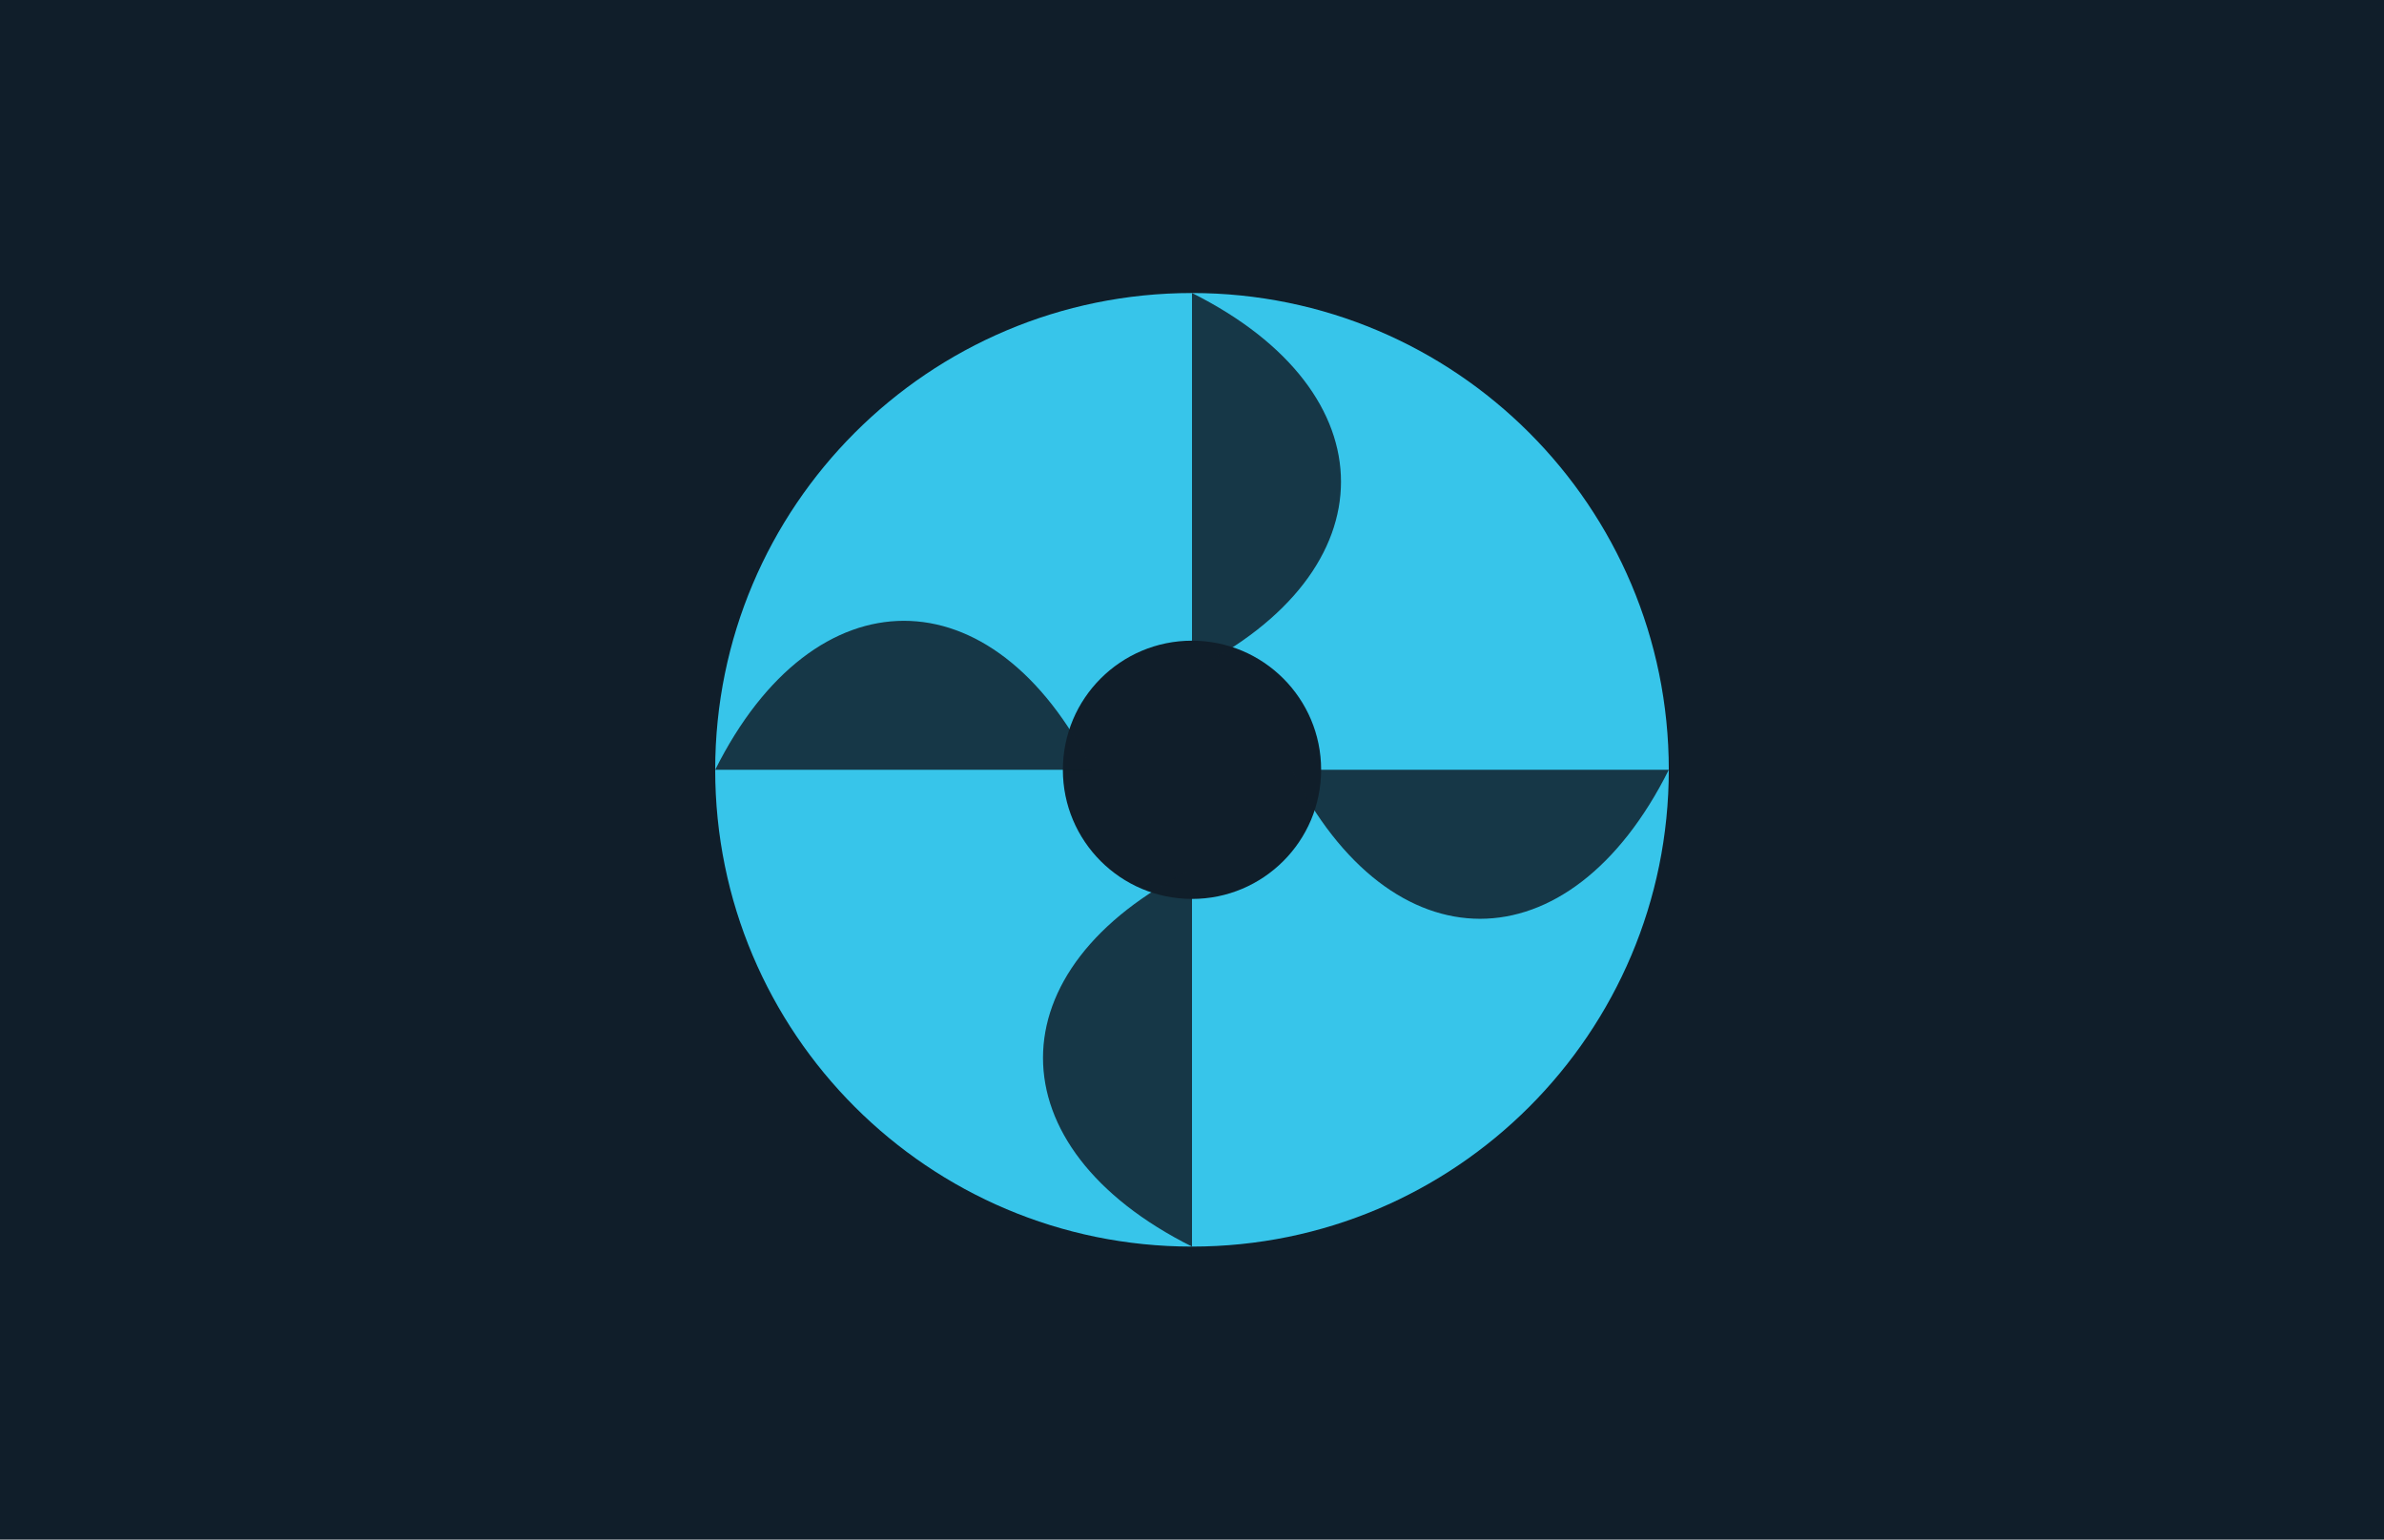
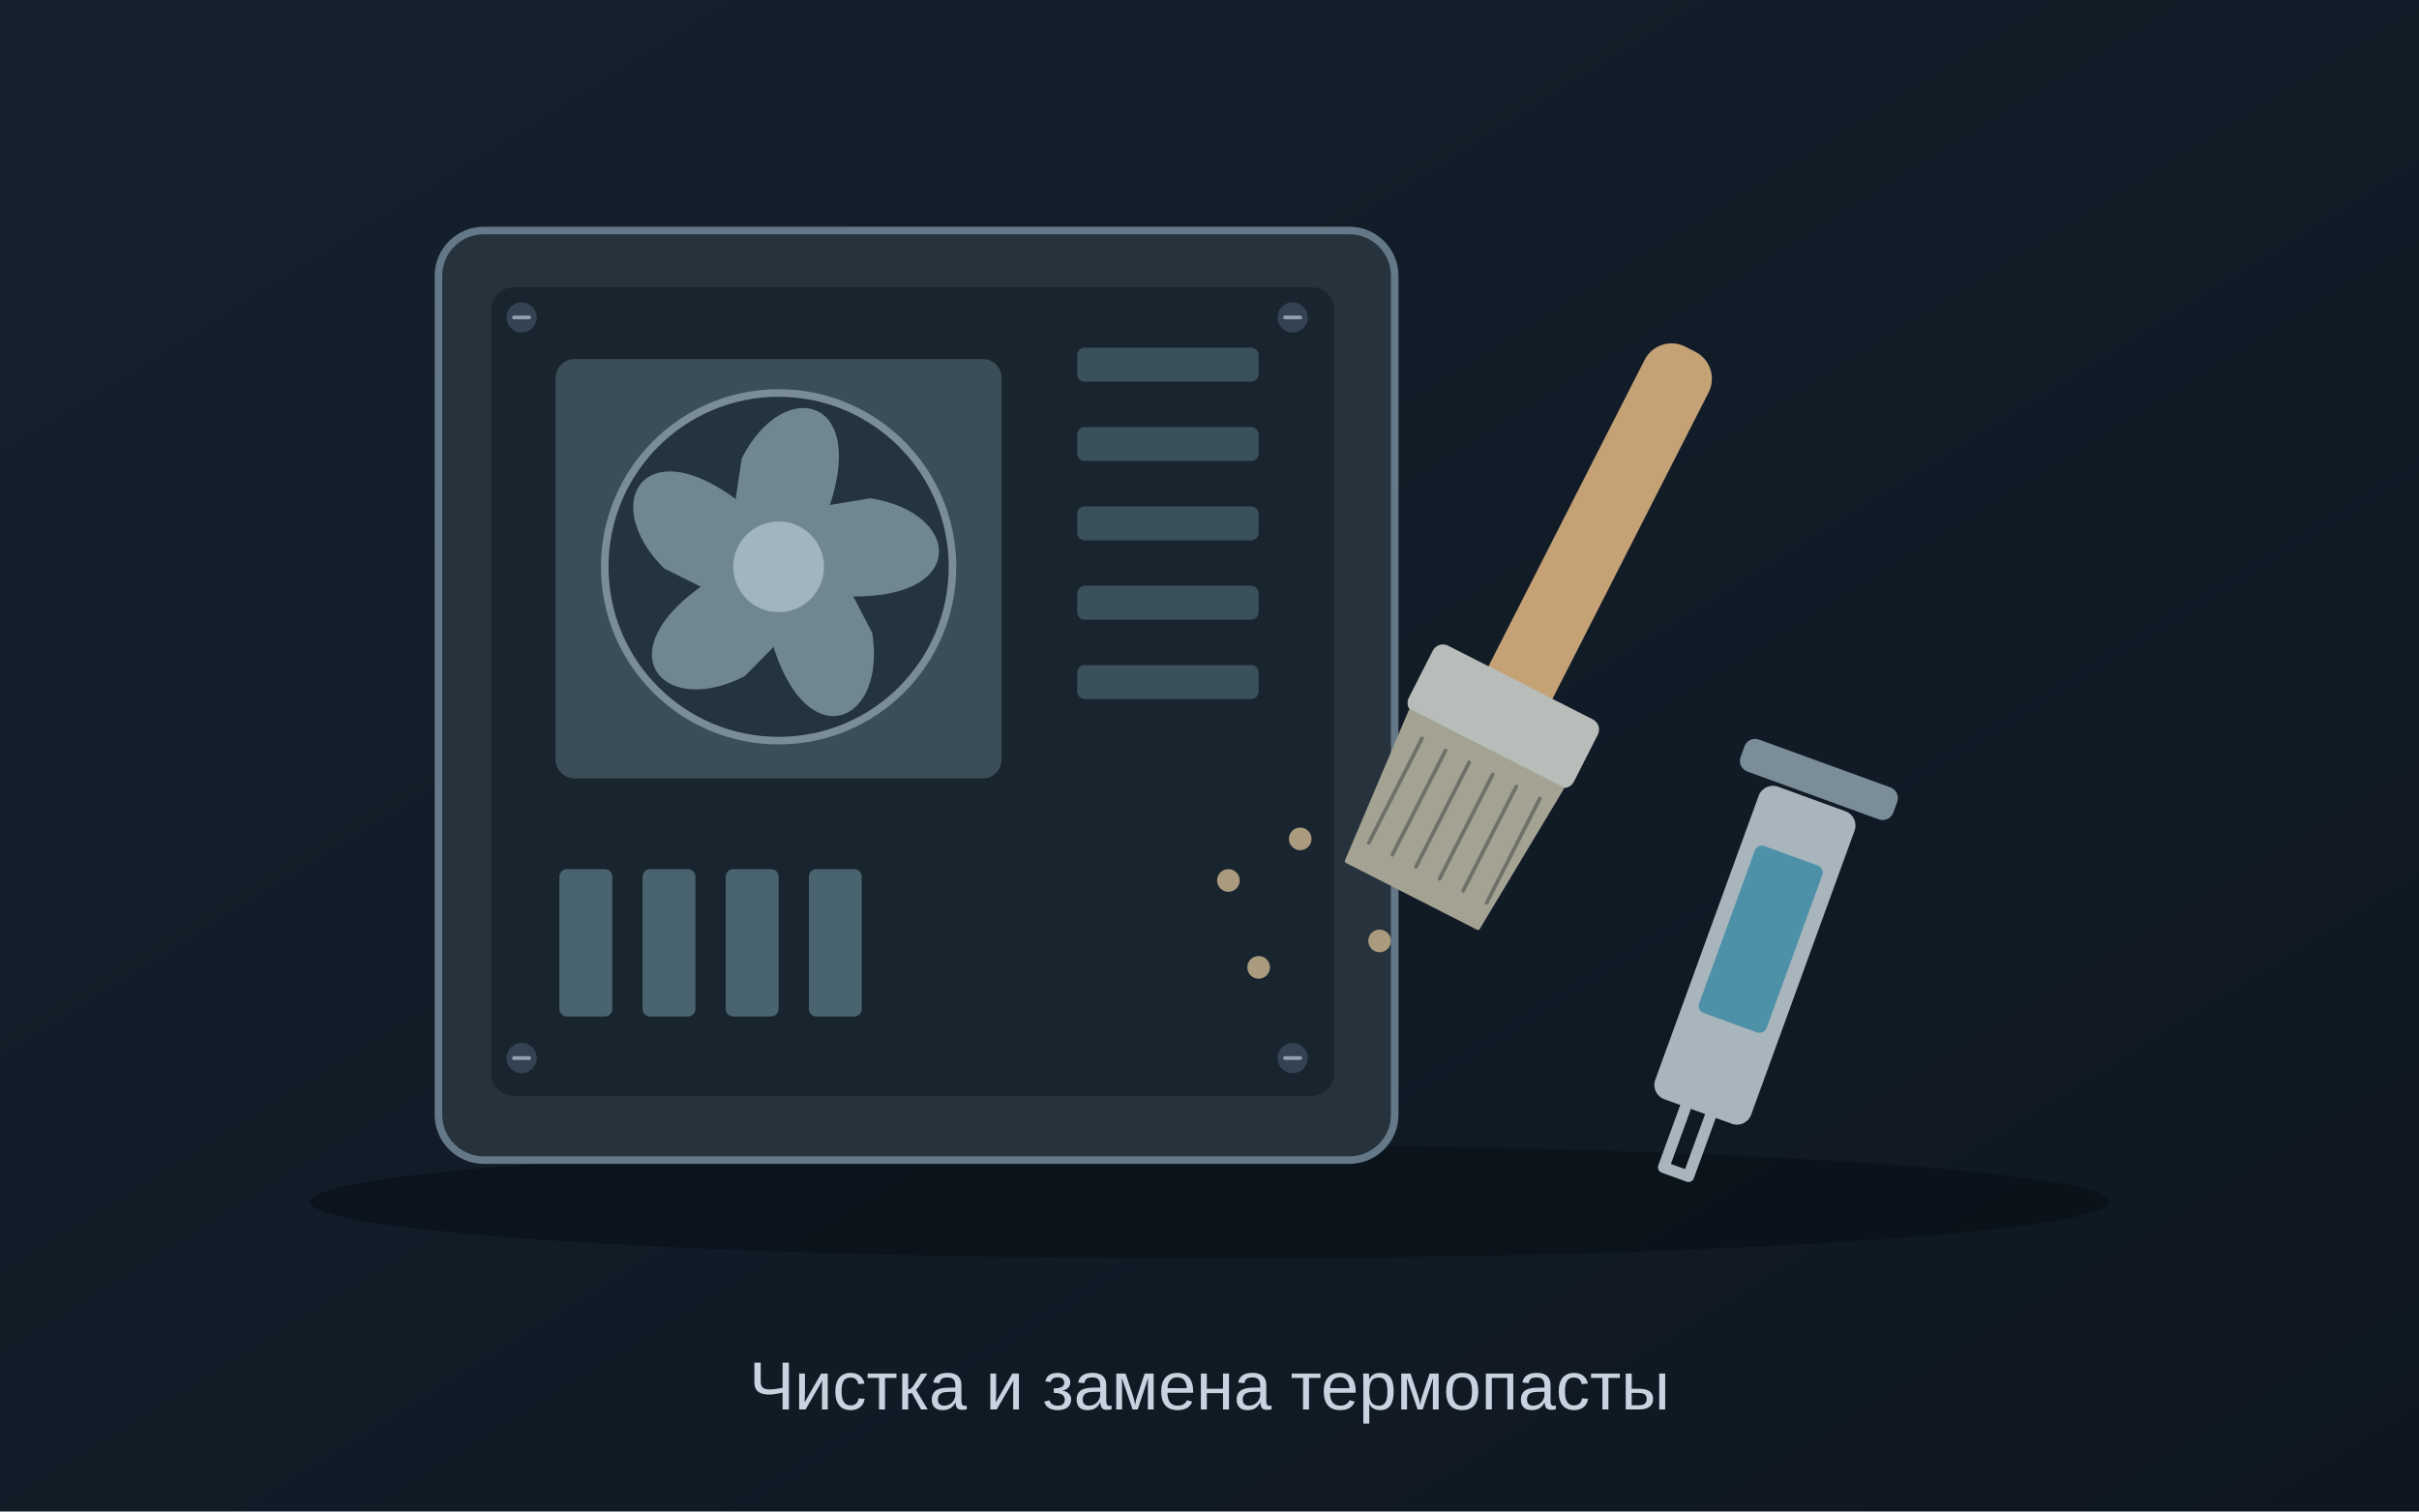
- <svg xmlns="http://www.w3.org/2000/svg" viewBox="0 0 480 310" role="img" aria-label="Чистка системы охлаждения">
-   <rect width="480" height="310" fill="#101e2a" />
-   <circle cx="240" cy="155" r="96" fill="#37c5ea" />
-   <circle cx="240" cy="155" r="26" fill="#101e2a" />
-   <path d="M240 59c40 20 40 56 0 76M336 155c-20 40-56 40-76 0M240 251c-40-20-40-56 0-76M144 155c20-40 56-40 76 0" fill="#101e2a" opacity="0.85" />
+ <svg xmlns="http://www.w3.org/2000/svg" viewBox="0 0 640 400" role="img" aria-labelledby="title desc">
+   <defs>
+     <linearGradient id="bg" x2="1" y2="1">
+       <stop stop-color="#15212e" />
+       <stop offset="1" stop-color="#0e1721" />
+     </linearGradient>
+     <linearGradient id="metal" x2="1" y2="1">
+       <stop stop-color="#657583" />
+       <stop offset=".5" stop-color="#394956" />
+       <stop offset="1" stop-color="#263541" />
+     </linearGradient>
+     <linearGradient id="glass" x2="1" y2="1">
+       <stop stop-color="#6ba6c1" />
+       <stop offset="1" stop-color="#28495e" />
+     </linearGradient>
+   </defs>
+   <rect x="0" y="0" width="640" height="400" rx="0" fill="url(#bg)" />
+   <ellipse cx="320" cy="318" rx="238" ry="15" fill="#080f17" opacity=".7" />
+   <rect x="116" y="61" width="253" height="246" rx="12" fill="#26323c" stroke="#657887" stroke-width="2" />
+   <rect x="130" y="76" width="223" height="214" rx="6" fill="#18242e" />
+   <rect x="147" y="95" width="118" height="111" rx="5" fill="#3b4d57" />
+   <circle cx="206" cy="150" r="46" fill="#24343f" stroke="#7a8c96" stroke-width="2" />
+   <g transform="rotate(0 206 150)">
+     <path d="M206 143c-32-34-49-12-30 7l24 12Z" stroke="#708792" stroke-width="1" fill="#708792" stroke-linecap="round" stroke-linejoin="round" />
+   </g>
+   <g transform="rotate(72 206 150)">
+     <path d="M206 143c-32-34-49-12-30 7l24 12Z" stroke="#708792" stroke-width="1" fill="#708792" stroke-linecap="round" stroke-linejoin="round" />
+   </g>
+   <g transform="rotate(144 206 150)">
+     <path d="M206 143c-32-34-49-12-30 7l24 12Z" stroke="#708792" stroke-width="1" fill="#708792" stroke-linecap="round" stroke-linejoin="round" />
+   </g>
+   <g transform="rotate(216 206 150)">
+     <path d="M206 143c-32-34-49-12-30 7l24 12Z" stroke="#708792" stroke-width="1" fill="#708792" stroke-linecap="round" stroke-linejoin="round" />
+   </g>
+   <g transform="rotate(288 206 150)">
+     <path d="M206 143c-32-34-49-12-30 7l24 12Z" stroke="#708792" stroke-width="1" fill="#708792" stroke-linecap="round" stroke-linejoin="round" />
+   </g>
+   <circle cx="206" cy="150" r="12" fill="#a1b5bf" />
+   <rect x="285" y="92" width="48" height="9" rx="2" fill="#3a505a" />
+   <rect x="285" y="113" width="48" height="9" rx="2" fill="#3a505a" />
+   <rect x="285" y="134" width="48" height="9" rx="2" fill="#3a505a" />
+   <rect x="285" y="155" width="48" height="9" rx="2" fill="#3a505a" />
+   <rect x="285" y="176" width="48" height="9" rx="2" fill="#3a505a" />
+   <rect x="148" y="230" width="14" height="39" rx="2" fill="#49646e" />
+   <rect x="170" y="230" width="14" height="39" rx="2" fill="#49646e" />
+   <rect x="192" y="230" width="14" height="39" rx="2" fill="#49646e" />
+   <rect x="214" y="230" width="14" height="39" rx="2" fill="#49646e" />
+   <circle cx="138" cy="84" r="4" fill="#344353" />
+   <path d="M136 84h4" stroke="#91a0ae" stroke-width="1" fill="none" stroke-linecap="round" stroke-linejoin="round" />
+   <circle cx="342" cy="84" r="4" fill="#344353" />
+   <path d="M340 84h4" stroke="#91a0ae" stroke-width="1" fill="none" stroke-linecap="round" stroke-linejoin="round" />
+   <circle cx="138" cy="280" r="4" fill="#344353" />
+   <path d="M136 280h4" stroke="#91a0ae" stroke-width="1" fill="none" stroke-linecap="round" stroke-linejoin="round" />
+   <circle cx="342" cy="280" r="4" fill="#344353" />
+   <path d="M340 280h4" stroke="#91a0ae" stroke-width="1" fill="none" stroke-linecap="round" stroke-linejoin="round" />
+   <g transform="rotate(27 395 196)">
+     <rect x="385" y="80" width="19" height="111" rx="8" fill="#c5a176" />
+     <rect x="370" y="179" width="49" height="20" rx="3" fill="#b9bdba" />
+     <path d="M372 199h45l-3 43h-39Z" stroke="#a4a393" stroke-width="1" fill="#a4a393" stroke-linecap="round" stroke-linejoin="round" />
+     <path d="M378 204v31" stroke="#6e716a" stroke-width="1" fill="none" stroke-linecap="round" stroke-linejoin="round" />
+     <path d="M385 204v31" stroke="#6e716a" stroke-width="1" fill="none" stroke-linecap="round" stroke-linejoin="round" />
+     <path d="M392 204v31" stroke="#6e716a" stroke-width="1" fill="none" stroke-linecap="round" stroke-linejoin="round" />
+     <path d="M399 204v31" stroke="#6e716a" stroke-width="1" fill="none" stroke-linecap="round" stroke-linejoin="round" />
+     <path d="M406 204v31" stroke="#6e716a" stroke-width="1" fill="none" stroke-linecap="round" stroke-linejoin="round" />
+     <path d="M413 204v31" stroke="#6e716a" stroke-width="1" fill="none" stroke-linecap="round" stroke-linejoin="round" />
+   </g>
+   <g transform="rotate(20 464 258)">
+     <rect x="449" y="209" width="27" height="88" rx="4" fill="#a8b5bc" />
+     <rect x="453" y="225" width="19" height="47" rx="2" fill="#4d91a9" />
+     <rect x="441" y="199" width="43" height="9" rx="3" fill="#7a8d98" />
+     <path d="M459 297v17h7v-17" stroke="#a8b5bc" stroke-width="3" fill="none" stroke-linecap="round" stroke-linejoin="round" />
+   </g>
+   <circle cx="325" cy="233" r="3" fill="#aa9a7e" />
+   <circle cx="344" cy="222" r="3" fill="#aa9a7e" />
+   <circle cx="365" cy="249" r="3" fill="#aa9a7e" />
+   <circle cx="333" cy="256" r="3" fill="#aa9a7e" />
+   <text x="320" y="373" font-family="Arial, sans-serif" font-size="18" font-weight="500" fill="#c7d4df" text-anchor="middle">Чистка и замена термопасты</text>
</svg>
